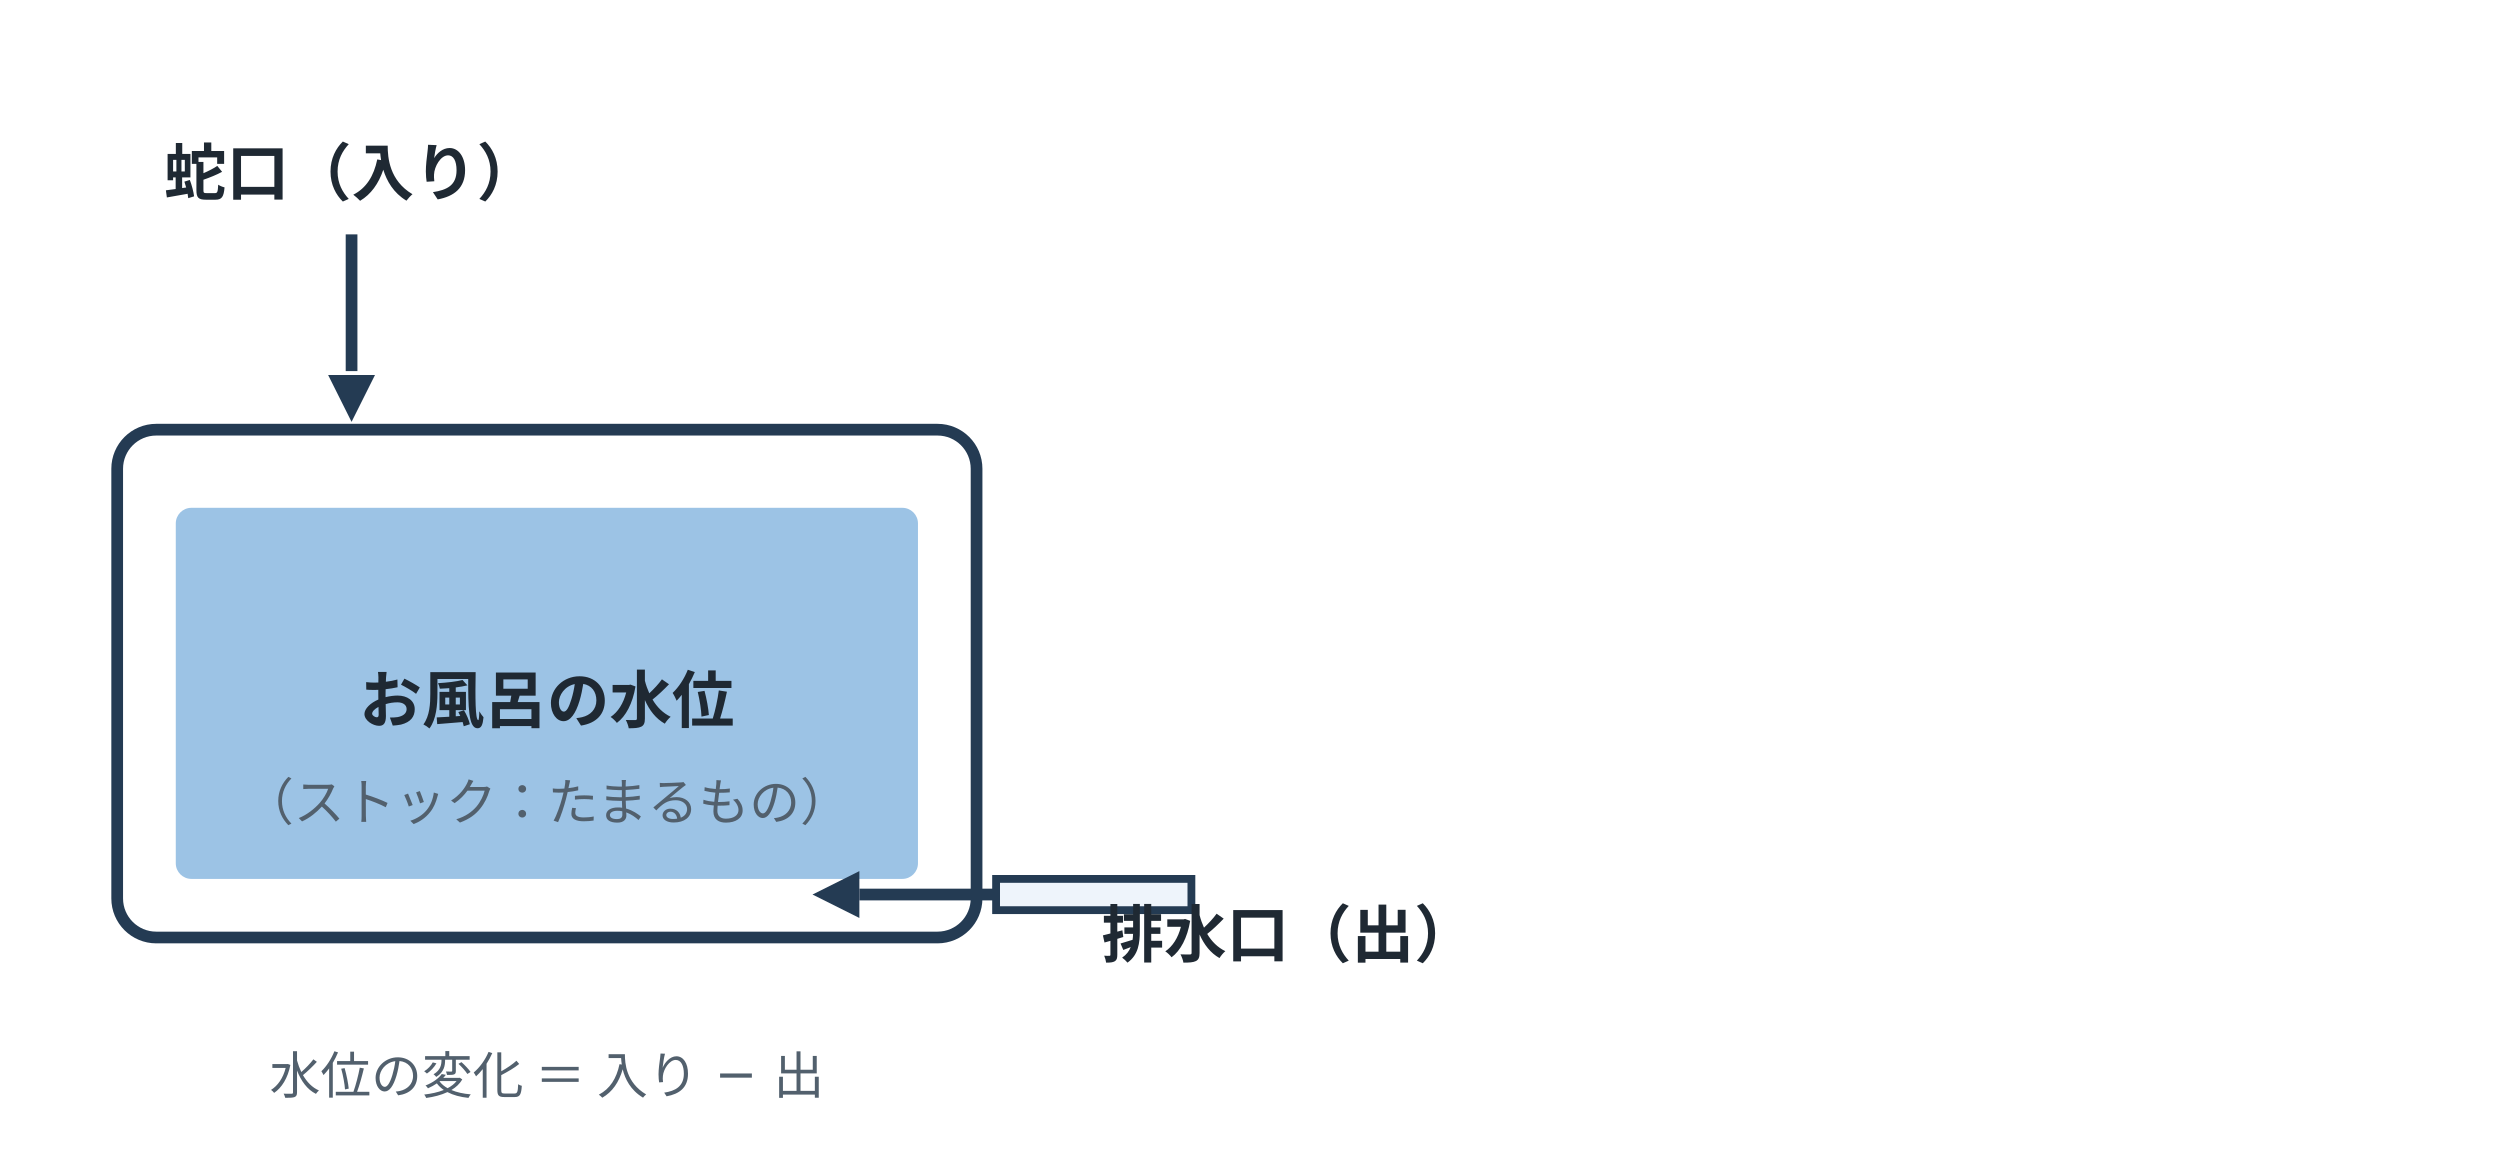
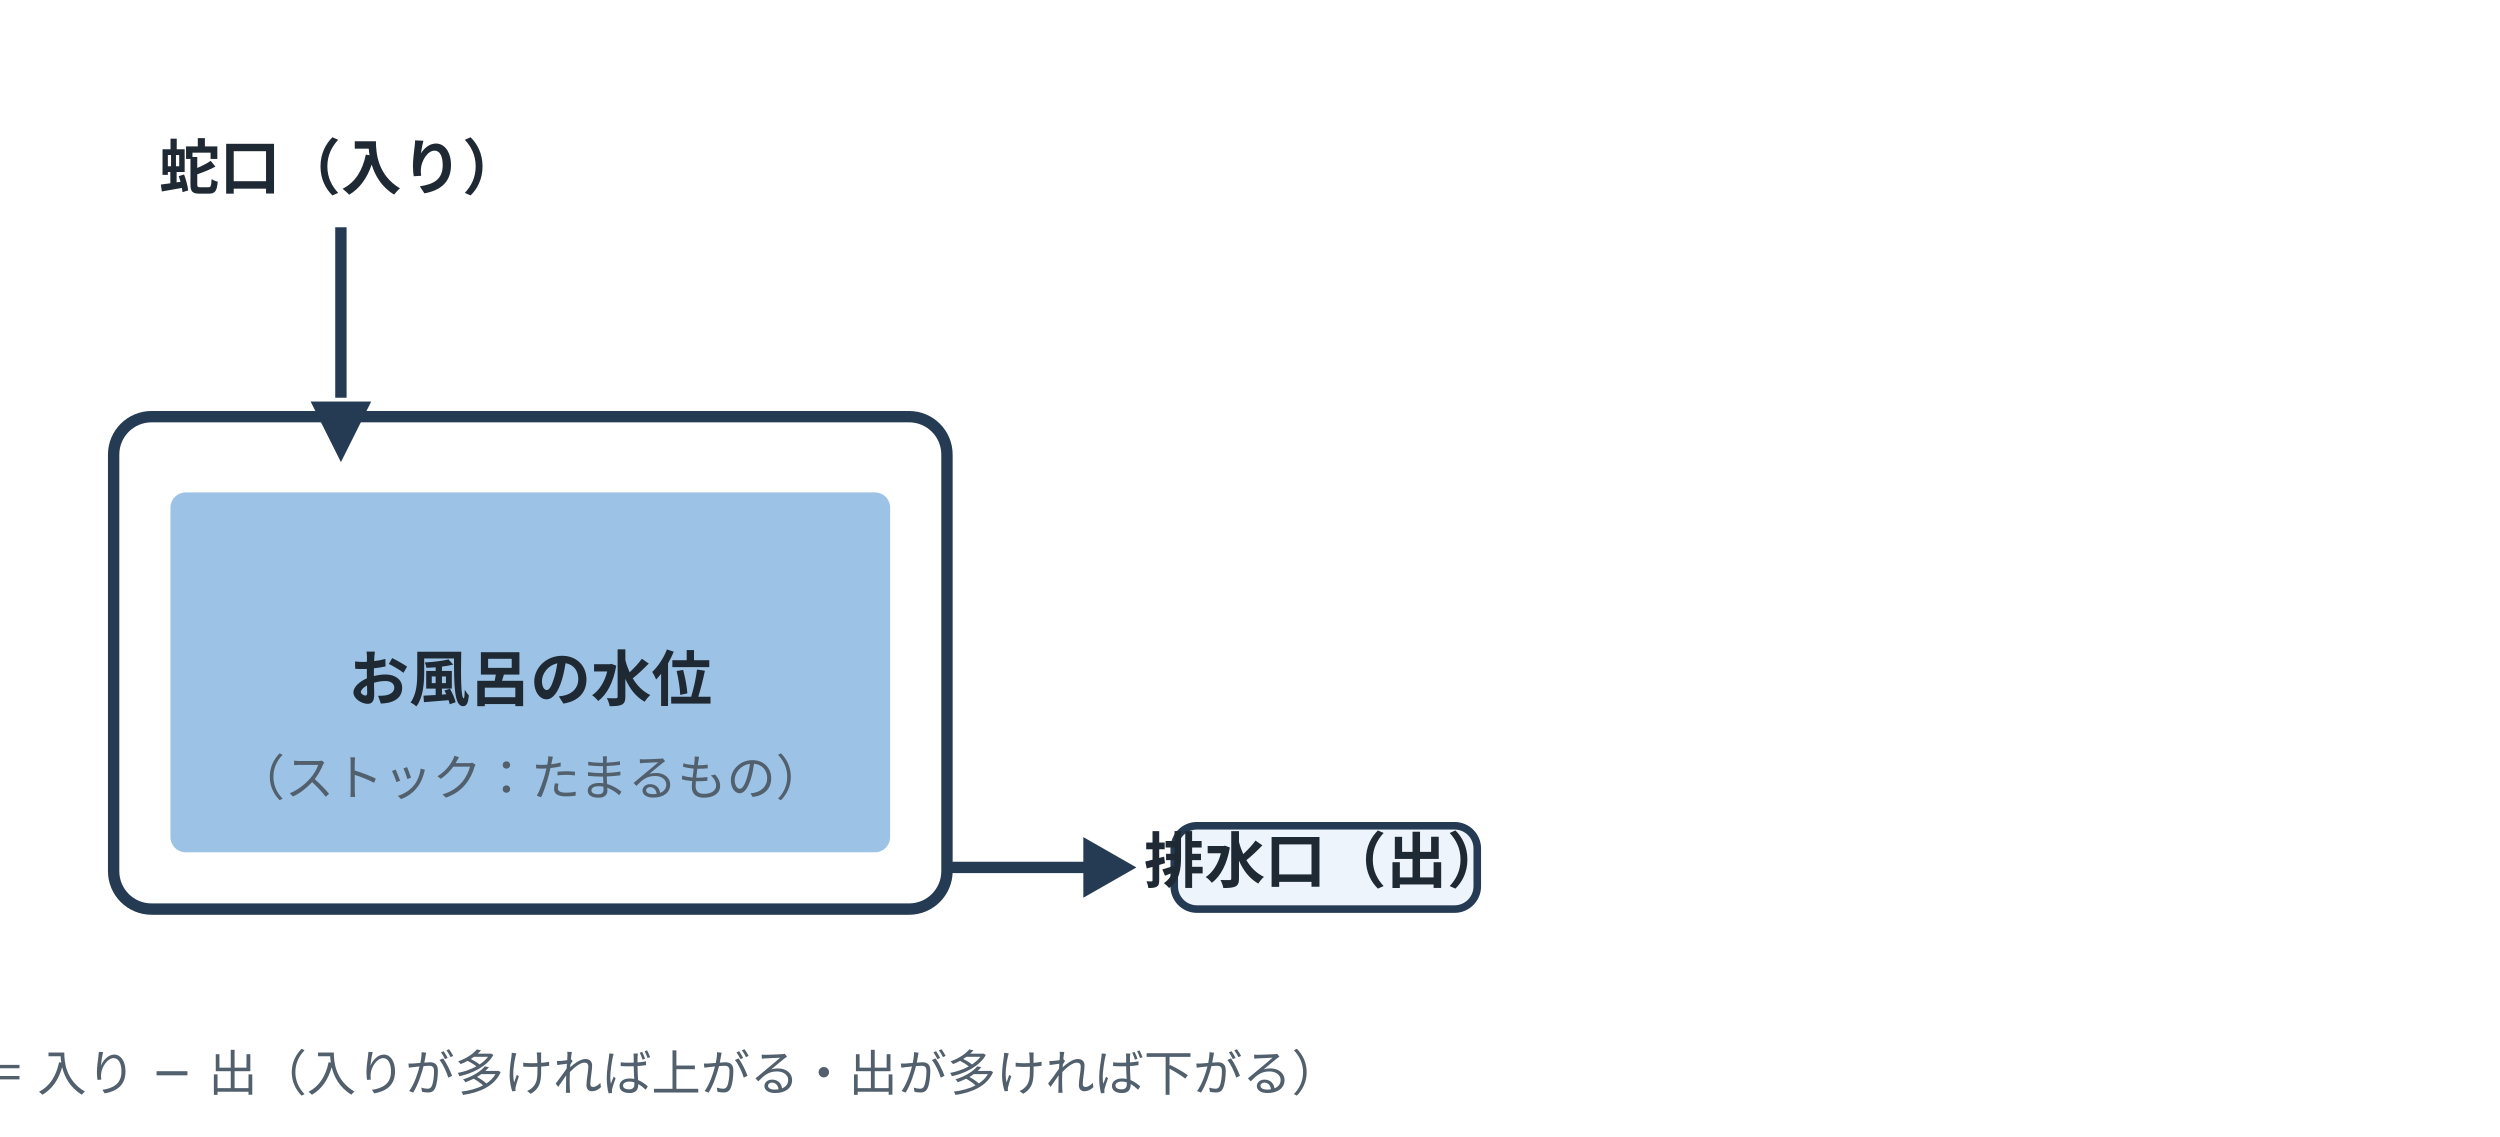
- <svg xmlns="http://www.w3.org/2000/svg" width="640" height="300" viewBox="0 0 640 300" role="img" aria-label="お風呂の水位：蛇口（入り）と排水口（出）">
+ <svg xmlns="http://www.w3.org/2000/svg" width="660" height="300" viewBox="0 0 660 300" role="img" aria-label="お風呂の水位：蛇口（入り）と排水口（出）">
  <style>
-     .box { fill: #eef4fb; stroke: #243b53; stroke-width: 2; }
    .pipe { stroke: #243b53; stroke-width: 3; fill: none; }
    .arrow { fill: #243b53; }
    .label { font-family: "Yu Gothic UI", sans-serif; font-size: 16px; fill: #1f2933; }
    .label-small { font-family: "Yu Gothic UI", sans-serif; font-size: 13px; fill: #52606d; }
    .water { fill: #9cc3e5; }
    .tank { fill: none; stroke: #243b53; stroke-width: 3; }
  </style>
-   <text x="90" y="50" class="label" text-anchor="middle" font-weight="bold">蛇口（入り）</text>
-   <path d="M 90 60 L 90 95" class="pipe" />
-   <polygon points="90,108 84,96 96,96" class="arrow" />
-   <rect x="30" y="110" width="220" height="130" rx="10" class="tank" />
+   <g data-node="tap">
+     <rect x="30" y="30" width="120" height="30" rx="6" fill="none" stroke="none" />
+     <text x="90" y="50" class="label" text-anchor="middle" font-weight="bold">蛇口（入り）</text>
+   </g>
+   <g data-edge="tap-&gt;tank">
+     <path class="pipe" d="M 90 60 L 90 105" />
+     <polygon class="arrow" points="90,122 82,106 98,106" />
+   </g>
+   <g data-node="tank">
+     <rect x="30" y="110" width="220" height="130" rx="10" class="tank" />
+   </g>
  <rect x="45" y="130" width="190" height="95" rx="4" class="water" />
  <text x="140" y="185" class="label" text-anchor="middle" font-weight="bold">お風呂の水位</text>
  <text x="140" y="210" class="label-small" text-anchor="middle">（ストック：たまるもの）</text>
-   <rect x="255" y="225" width="50" height="8" class="box" />
-   <path d="M 255 229 L 220 229" class="pipe" />
-   <polygon points="208,229 220,223 220,235" class="arrow" />
-   <text x="330" y="245" class="label" text-anchor="middle" font-weight="bold">排水口（出）</text>
-   <text x="140" y="280" class="label-small" text-anchor="middle">水位の変化 ＝ 入り − 出</text>
+   <g data-edge="tank-&gt;drain">
+     <path class="pipe" d="M 250 229 L 290 229" />
+     <polygon class="arrow" points="300,229 286,221 286,237" />
+   </g>
+   <g data-node="drain">
+     <rect x="310" y="218" width="80" height="22" rx="6" fill="#eef4fb" stroke="#243b53" stroke-width="2" />
+   </g>
+   <text x="350" y="233" class="label" text-anchor="middle" font-weight="bold">排水口（出）</text>
+   <text x="140" y="288" class="label-small" text-anchor="middle">水位の変化 ＝ 入り − 出（入りが多ければ上がる・出が多ければ下がる）</text>
</svg>
